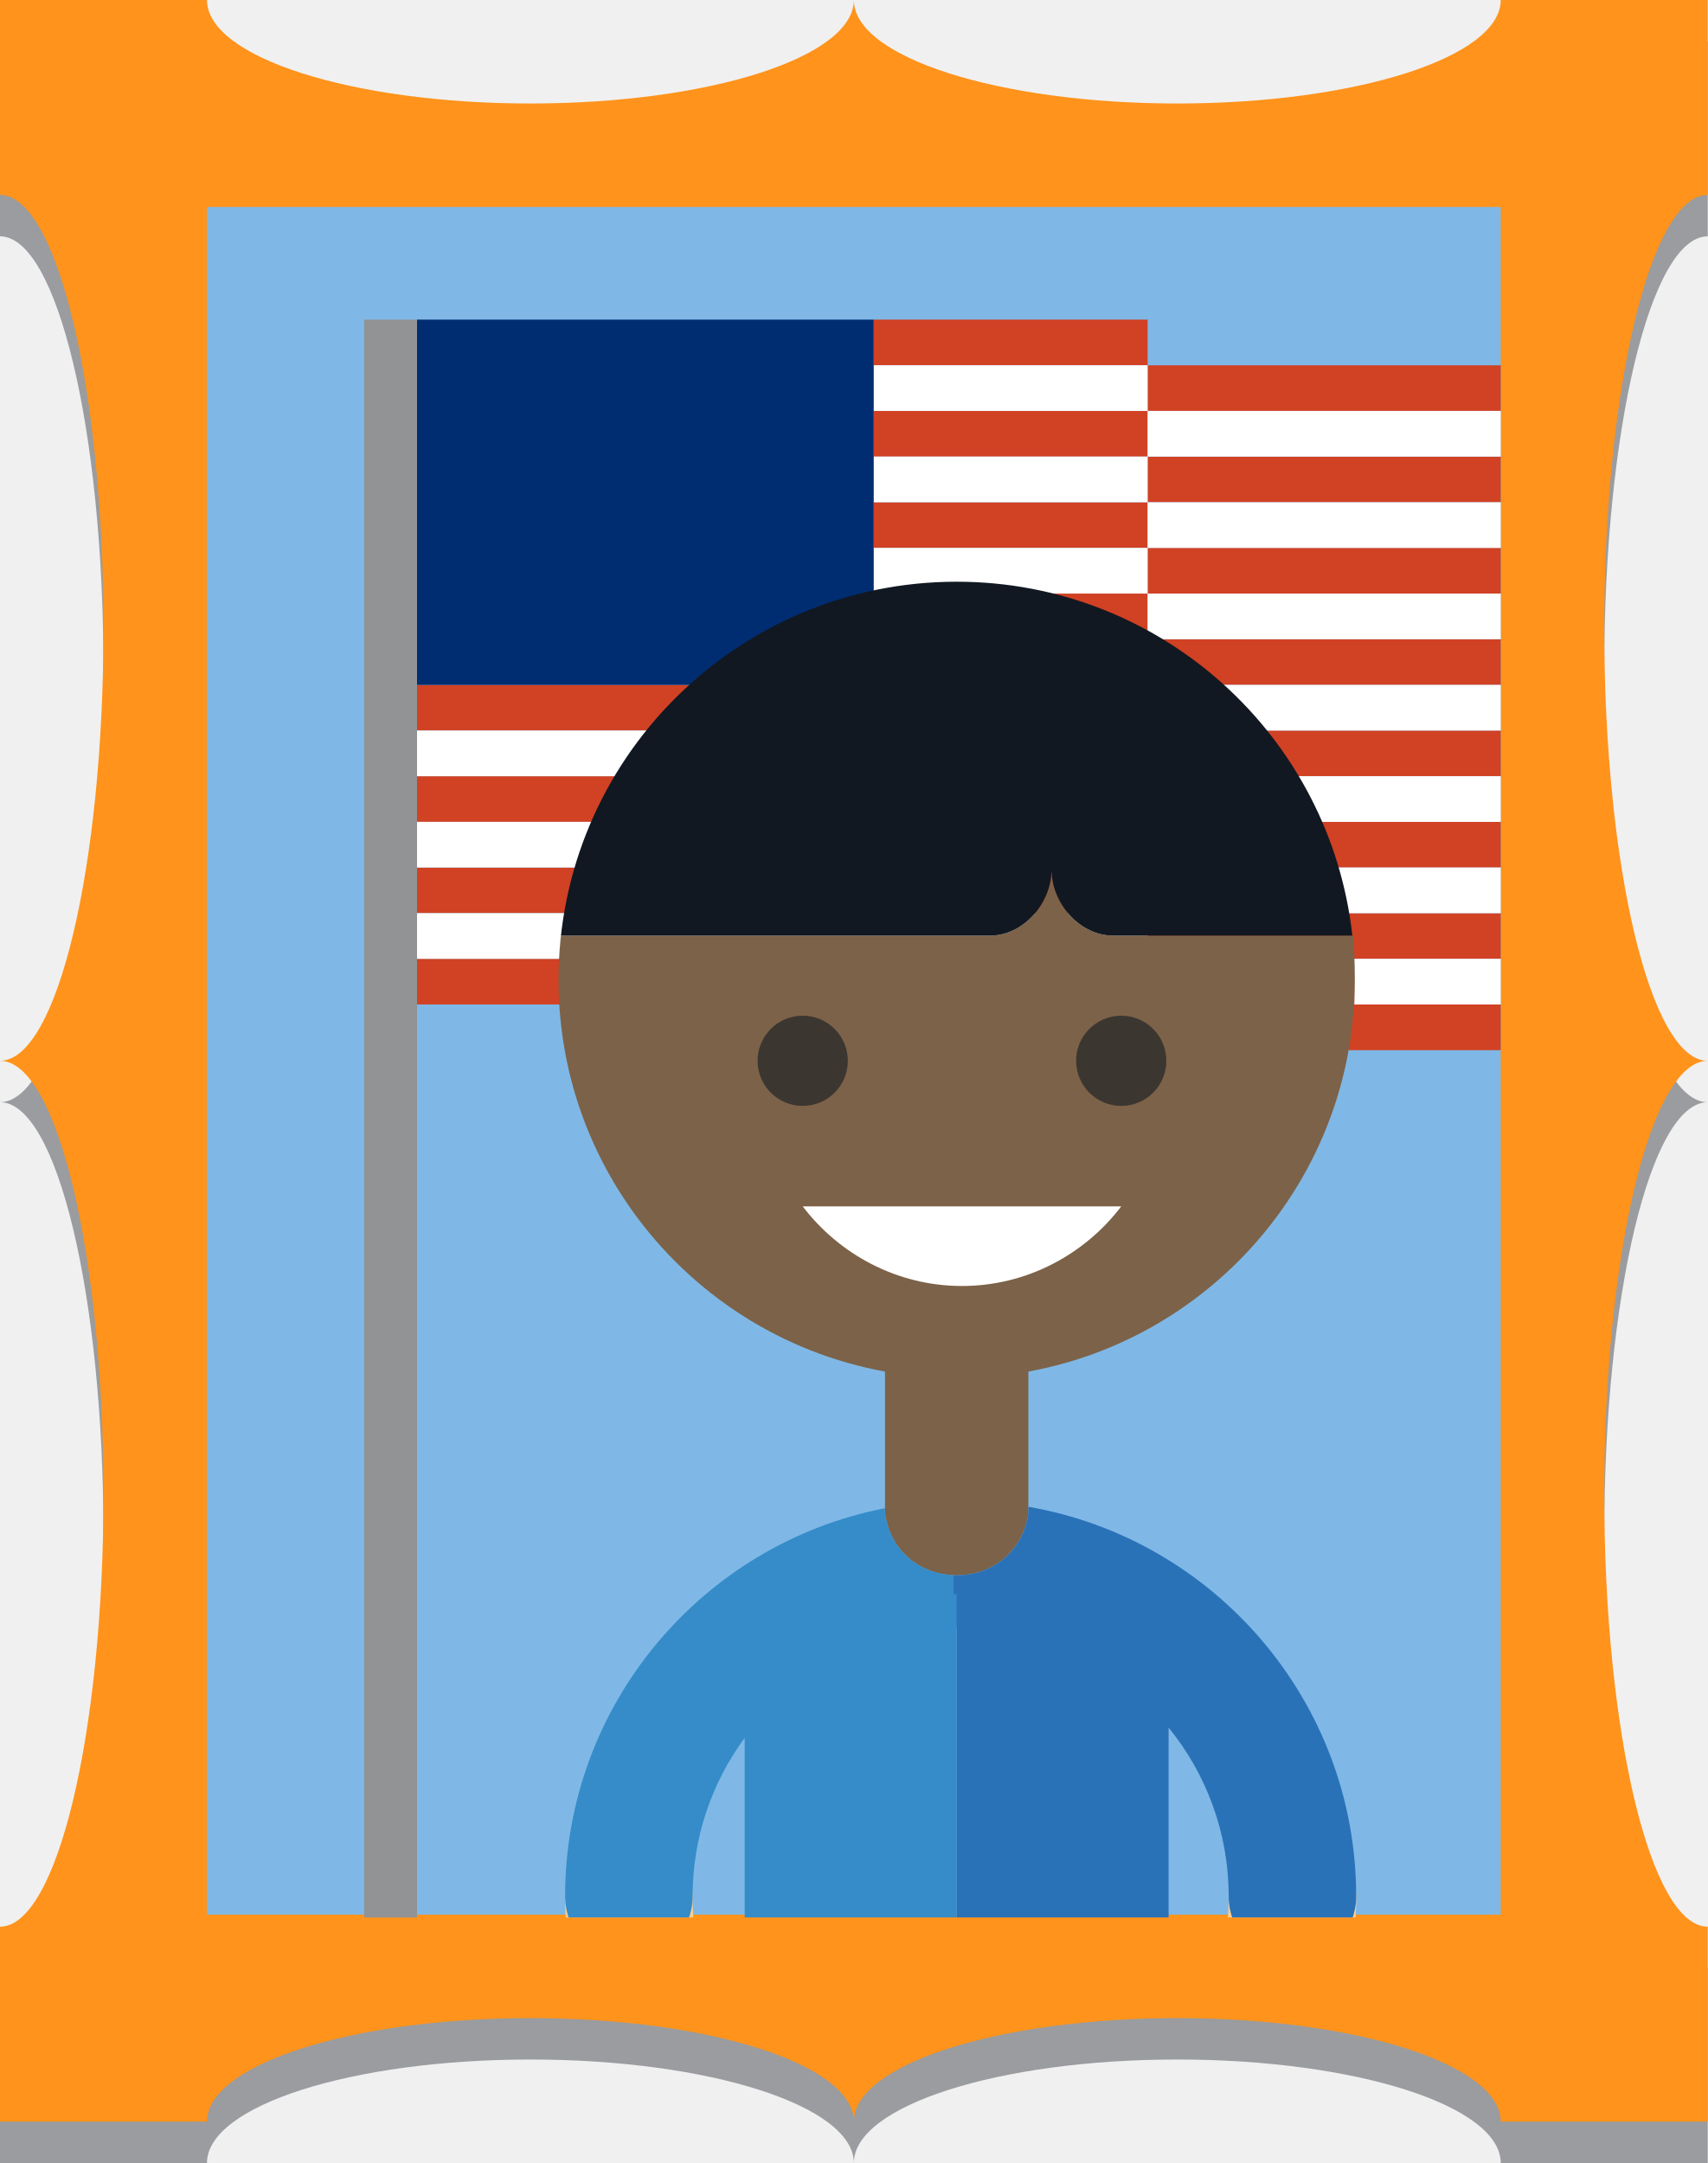
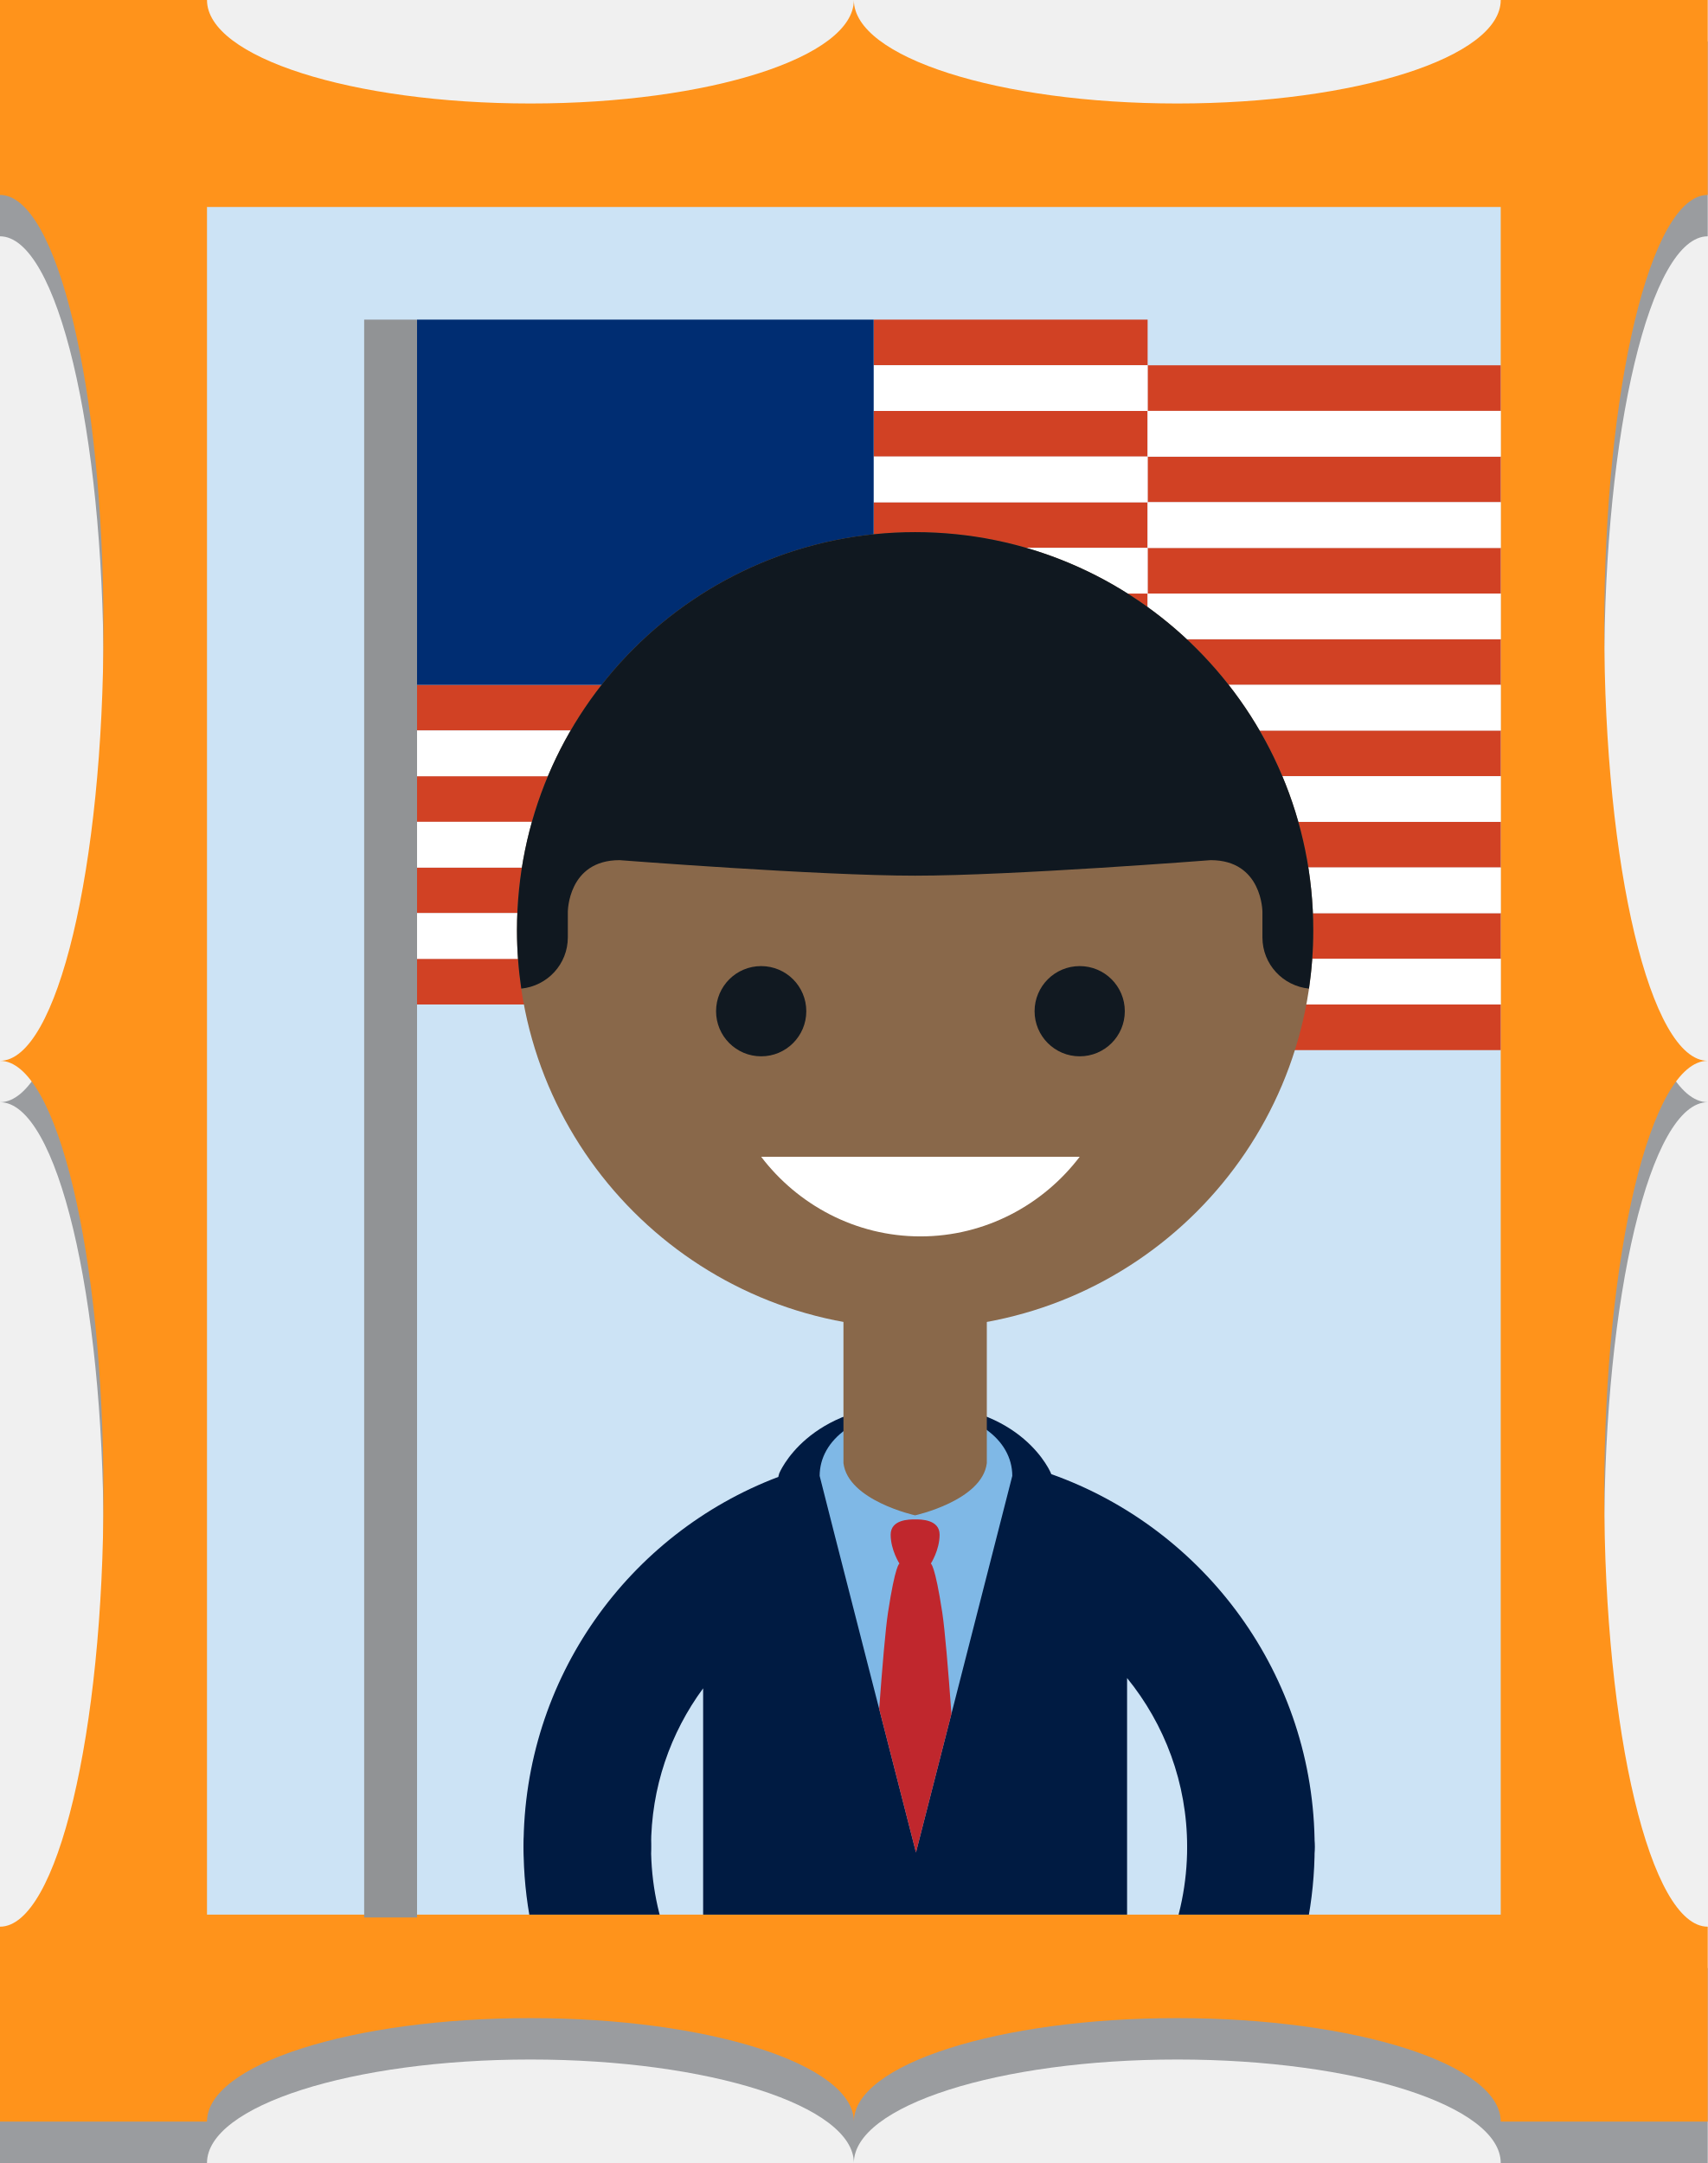
<svg xmlns="http://www.w3.org/2000/svg" xmlns:xlink="http://www.w3.org/1999/xlink" version="1.1" id="Layer_1" x="0px" y="0px" width="165px" height="209px" viewBox="0 0 165 209" enable-background="new 0 0 165 209" xml:space="preserve">
+   <path opacity="0.5" fill="#43484E" d="M165,106.5L165,106.5c-5.521-0.001-9.999-18.73-9.999-41.833s4.478-41.832,9.999-41.833V4h-20  c0,5.523-13.991,10-31.25,10C96.492,14,82.5,9.523,82.5,4c0,5.523-13.991,10-31.25,10C33.992,14,20,9.523,20,4H0v18.834  c5.523,0,10,18.729,10,41.833S5.523,106.5,0,106.5l0,0c5.523,0,10,18.73,10,41.834s-4.477,41.832-10,41.832V209h20  c0-5.522,13.992-10,31.25-10c17.259,0,31.25,4.478,31.25,10c0-5.522,13.992-10,31.25-10c17.259,0,31.25,4.478,31.25,10h20v-18.834  c-5.521,0-9.999-18.729-9.999-41.832C155.001,125.23,159.479,106.502,165,106.5z" />
+   <path fill="#FF931B" d="M165,102.5L165,102.5c-5.521-0.001-9.999-18.73-9.999-41.833s4.478-41.832,9.999-41.833V0h-20  c0,5.523-13.991,10-31.25,10C96.492,10,82.5,5.523,82.5,0c0,5.523-13.991,10-31.25,10C33.992,10,20,5.523,20,0H0v18.834  c5.523,0,10,18.729,10,41.833S5.523,102.5,0,102.5l0,0c5.523,0,10,18.73,10,41.834s-4.477,41.832-10,41.832V205h20  c0-5.522,13.992-10,31.25-10c17.259,0,31.25,4.478,31.25,10c0-5.522,13.992-10,31.25-10c17.259,0,31.25,4.478,31.25,10h20v-18.834  c-5.521,0-9.999-18.729-9.999-41.832C155.001,121.23,159.479,102.502,165,102.5z" />
+   <rect x="20" y="20" fill="#CCE3F5" width="125" height="165" />
  <g>
-     <path opacity="0.5" fill="#43484E" d="M165,106.501L165,106.501c-5.523-0.001-10-18.73-10-41.833c0-23.104,4.477-41.833,10-41.833   V4h-20c0,5.523-13.992,10-31.25,10C96.49,14,82.499,9.523,82.499,4c0,5.523-13.991,10-31.25,10s-31.25-4.477-31.25-10h-20v18.834   c5.523,0,10,18.729,10,41.833c0,23.104-4.477,41.832-10,41.832v0.001c5.523,0,10,18.729,10,41.833s-4.477,41.833-10,41.833V209h20   c0-5.522,13.991-10,31.25-10s31.25,4.478,31.25,10c0-5.522,13.991-10,31.251-10c17.258,0,31.25,4.478,31.25,10h20v-18.833   c-5.523-0.001-10-18.729-10-41.833S159.477,106.502,165,106.501z" />
-     <path fill="#FF931B" d="M165,102.501L165,102.501c-5.523-0.001-10-18.73-10-41.833c0-23.104,4.477-41.833,10-41.833V0h-20   c0,5.523-13.992,10-31.25,10C96.49,10,82.499,5.523,82.499,0c0,5.523-13.991,10-31.25,10s-31.25-4.477-31.25-10h-20v18.834   c5.523,0,10,18.729,10,41.833c0,23.104-4.477,41.832-10,41.832v0.001c5.523,0,10,18.729,10,41.833s-4.477,41.833-10,41.833V205h20   c0-5.522,13.991-10,31.25-10s31.25,4.478,31.25,10c0-5.522,13.991-10,31.251-10c17.258,0,31.25,4.478,31.25,10h20v-18.833   c-5.523-0.001-10-18.729-10-41.833S159.477,102.502,165,102.501z" />
-     <rect x="19.999" y="20" fill="#7FB8E6" width="125.001" height="165" />
-     <g>
-       <defs>
-         <rect id="SVGID_1_" x="19.999" y="20" width="125.001" height="165" />
-       </defs>
-       <clipPath id="SVGID_2_">
-         <use xlink:href="#SVGID_1_" overflow="visible" />
-       </clipPath>
-       <g clip-path="url(#SVGID_2_)">
-         <rect x="84.412" y="30.883" fill="#D14124" width="26.471" height="4.412" />
-         <rect x="84.412" y="39.707" fill="#D14124" width="26.471" height="4.411" />
-         <rect x="84.412" y="48.53" fill="#D14124" width="26.471" height="4.412" />
-         <rect x="84.412" y="57.353" fill="#D14124" width="26.471" height="4.413" />
-         <rect x="40" y="66.177" fill="#D14124" width="70.883" height="4.411" />
-         <rect x="40" y="75" fill="#D14124" width="70.883" height="4.412" />
-         <rect x="40" y="83.824" fill="#D14124" width="70.883" height="4.411" />
-         <rect x="40" y="92.646" fill="#D14124" width="70.883" height="4.412" />
-         <rect x="110.883" y="35.294" fill="#D14124" width="44.117" height="4.412" />
-         <rect x="110.883" y="44.118" fill="#D14124" width="44.117" height="4.412" />
-         <rect x="110.883" y="52.941" fill="#D14124" width="44.117" height="4.412" />
-         <rect x="110.883" y="61.766" fill="#D14124" width="44.117" height="4.411" />
-         <rect x="110.883" y="70.588" fill="#D14124" width="44.117" height="4.412" />
-         <rect x="110.883" y="79.412" fill="#D14124" width="44.117" height="4.412" />
-         <rect x="110.883" y="88.235" fill="#D14124" width="44.117" height="4.411" />
-         <rect x="110.883" y="97.059" fill="#D14124" width="44.117" height="4.412" />
-         <rect x="84.412" y="35.294" fill="#FFFFFF" width="26.471" height="4.412" />
-         <rect x="84.412" y="44.118" fill="#FFFFFF" width="26.471" height="4.412" />
-         <rect x="84.412" y="52.941" fill="#FFFFFF" width="26.471" height="4.412" />
-         <rect x="84.412" y="61.766" fill="#FFFFFF" width="26.471" height="4.411" />
-         <rect x="40" y="70.588" fill="#FFFFFF" width="70.883" height="4.412" />
-         <rect x="40" y="79.412" fill="#FFFFFF" width="70.883" height="4.412" />
-         <rect x="40" y="88.235" fill="#FFFFFF" width="70.883" height="4.411" />
-         <rect x="110.883" y="39.707" fill="#FFFFFF" width="44.117" height="4.411" />
-         <rect x="110.883" y="48.53" fill="#FFFFFF" width="44.117" height="4.412" />
-         <rect x="110.883" y="57.353" fill="#FFFFFF" width="44.117" height="4.413" />
-         <rect x="110.883" y="66.177" fill="#FFFFFF" width="44.117" height="4.411" />
-         <rect x="110.883" y="75" fill="#FFFFFF" width="44.117" height="4.412" />
-         <rect x="110.883" y="83.824" fill="#FFFFFF" width="44.117" height="4.411" />
-         <rect x="110.883" y="92.646" fill="#FFFFFF" width="44.117" height="4.412" />
-         <rect x="40.294" y="30.883" fill="#002D72" width="44.118" height="35.294" />
-       </g>
+     <defs>
+       <rect id="SVGID_1_" x="20" y="20" width="125" height="165" />
+     </defs>
+     <clipPath id="SVGID_2_">
+       <use xlink:href="#SVGID_1_" overflow="visible" />
+     </clipPath>
+     <rect x="84.412" y="30.883" clip-path="url(#SVGID_2_)" fill="#D14124" width="26.471" height="4.411" />
+     <rect x="84.412" y="39.706" clip-path="url(#SVGID_2_)" fill="#D14124" width="26.471" height="4.411" />
+     <rect x="84.412" y="48.529" clip-path="url(#SVGID_2_)" fill="#D14124" width="26.471" height="4.412" />
+     <rect x="84.412" y="57.353" clip-path="url(#SVGID_2_)" fill="#D14124" width="26.471" height="4.413" />
+     <rect x="40.002" y="66.177" clip-path="url(#SVGID_2_)" fill="#D14124" width="70.881" height="4.411" />
+     <rect x="40.002" y="75" clip-path="url(#SVGID_2_)" fill="#D14124" width="70.881" height="4.411" />
+     <rect x="40.002" y="83.823" clip-path="url(#SVGID_2_)" fill="#D14124" width="70.881" height="4.411" />
+     <rect x="40.002" y="92.646" clip-path="url(#SVGID_2_)" fill="#D14124" width="70.881" height="4.412" />
+     <rect x="110.883" y="35.294" clip-path="url(#SVGID_2_)" fill="#D14124" width="44.117" height="4.412" />
+     <rect x="110.883" y="44.117" clip-path="url(#SVGID_2_)" fill="#D14124" width="44.117" height="4.412" />
+     <rect x="110.883" y="52.941" clip-path="url(#SVGID_2_)" fill="#D14124" width="44.117" height="4.411" />
+     <rect x="110.883" y="61.766" clip-path="url(#SVGID_2_)" fill="#D14124" width="44.117" height="4.411" />
+     <rect x="110.883" y="70.588" clip-path="url(#SVGID_2_)" fill="#D14124" width="44.117" height="4.412" />
+     <rect x="110.883" y="79.411" clip-path="url(#SVGID_2_)" fill="#D14124" width="44.117" height="4.412" />
+     <rect x="110.883" y="88.234" clip-path="url(#SVGID_2_)" fill="#D14124" width="44.117" height="4.412" />
+     <rect x="110.883" y="97.059" clip-path="url(#SVGID_2_)" fill="#D14124" width="44.117" height="4.411" />
+     <rect x="84.412" y="35.294" clip-path="url(#SVGID_2_)" fill="#FFFFFF" width="26.471" height="4.412" />
+     <rect x="84.412" y="44.117" clip-path="url(#SVGID_2_)" fill="#FFFFFF" width="26.471" height="4.412" />
+     <rect x="84.412" y="52.941" clip-path="url(#SVGID_2_)" fill="#FFFFFF" width="26.471" height="4.411" />
+     <rect x="84.412" y="61.766" clip-path="url(#SVGID_2_)" fill="#FFFFFF" width="26.471" height="4.411" />
+     <rect x="40.002" y="70.588" clip-path="url(#SVGID_2_)" fill="#FFFFFF" width="70.881" height="4.412" />
+     <rect x="40.002" y="79.411" clip-path="url(#SVGID_2_)" fill="#FFFFFF" width="70.881" height="4.412" />
+     <rect x="40.002" y="88.234" clip-path="url(#SVGID_2_)" fill="#FFFFFF" width="70.881" height="4.412" />
+     <rect x="110.883" y="39.706" clip-path="url(#SVGID_2_)" fill="#FFFFFF" width="44.117" height="4.411" />
+     <rect x="110.883" y="48.529" clip-path="url(#SVGID_2_)" fill="#FFFFFF" width="44.117" height="4.412" />
+     <rect x="110.883" y="57.353" clip-path="url(#SVGID_2_)" fill="#FFFFFF" width="44.117" height="4.413" />
+     <rect x="110.883" y="66.177" clip-path="url(#SVGID_2_)" fill="#FFFFFF" width="44.117" height="4.411" />
+     <rect x="110.883" y="75" clip-path="url(#SVGID_2_)" fill="#FFFFFF" width="44.117" height="4.411" />
+     <rect x="110.883" y="83.823" clip-path="url(#SVGID_2_)" fill="#FFFFFF" width="44.117" height="4.411" />
+     <rect x="110.883" y="92.646" clip-path="url(#SVGID_2_)" fill="#FFFFFF" width="44.117" height="4.412" />
+     <rect x="40.295" y="30.883" clip-path="url(#SVGID_2_)" fill="#002D72" width="44.117" height="35.294" />
+   </g>
+   <rect x="35.186" y="30.883" fill="#919395" width="5.109" height="154.393" />
+   <g>
+     <defs>
+       <rect id="SVGID_3_" x="20" y="20" width="125" height="165" />
+     </defs>
+     <clipPath id="SVGID_4_">
+       <use xlink:href="#SVGID_3_" overflow="visible" />
+     </clipPath>
+     <g clip-path="url(#SVGID_4_)">
+       <path fill="#001B42" d="M66.181,207.326c-1.573,0-3.146-0.598-4.347-1.794c-7.254-7.225-11.249-16.842-11.249-27.08    c0-3.4,2.759-6.158,6.158-6.158c3.403,0,6.161,2.758,6.161,6.158c0,6.939,2.709,13.455,7.625,18.352    c2.408,2.399,2.418,6.3,0.018,8.712C69.342,206.724,67.762,207.326,66.181,207.326z" />
+       <circle fill="#89684A" cx="88.418" cy="89.886" r="38.469" />
+       <path fill="#101820" d="M88.419,51.416c-21.246,0-38.47,17.224-38.47,38.47c0,1.916,0.145,3.798,0.415,5.639    c2.522-0.255,4.499-2.359,4.499-4.949v-2.464c0,0,0-5,5-5c0,0,19.291,1.5,28.555,1.5c9.266,0,28.557-1.5,28.557-1.5c5,0,5,5,5,5    v2.464c0,2.59,1.976,4.694,4.498,4.949c0.271-1.841,0.415-3.723,0.415-5.639C126.888,68.64,109.664,51.416,88.419,51.416z" />
+       <polygon fill="#544741" points="108.898,201.37 108.898,274.034 101.719,274.034 88.111,201.37   " />
+       <polygon fill="#746458" points="67.937,201.37 67.937,274.034 75.118,274.034 88.111,201.37   " />
+       <path fill="#001B42" d="M111.221,207.528c-1.598,0-3.197-0.619-4.402-1.854c-2.379-2.431-2.337-6.332,0.096-8.711    c5.021-4.912,7.787-11.486,7.787-18.512c0-3.4,2.759-6.158,6.162-6.158c3.398,0,6.158,2.758,6.158,6.158    c0,10.367-4.082,20.069-11.492,27.32C114.33,206.944,112.775,207.528,111.221,207.528z" />
+       <path fill="#FFFFFF" d="M73.543,111.772c3.51,4.615,9.095,7.695,15.387,7.695c6.296,0,11.881-3.08,15.391-7.695H73.543z" />
+       <circle fill="#111921" cx="104.32" cy="97.708" r="4.359" />
+       <circle fill="#111921" cx="73.545" cy="97.708" r="4.359" />
+       <path fill="#001B42" d="M101.557,142.431c0-0.012,0.004-0.024,0.004-0.036c0,0-2.685-6.73-13.143-6.73    c-10.459,0-13.143,6.73-13.143,6.73c0,0.104-0.076,0.205-0.066,0.308c-14.432,5.466-24.624,19.427-24.624,35.75    c0,3.402,2.759,6.16,6.158,6.16c3.403,0,6.161-2.758,6.161-6.16c0-5.729,1.873-11.027,5.032-15.318v30.667    c0.78,1.056,1.642,2.06,2.593,3.003c1.258,1.254,1.857,2.918,1.801,4.566h16.088h16.646c0-1.601,0.615-3.197,1.85-4.406    c0.709-0.693,1.367-1.424,1.984-2.179V162.14c3.625,4.458,5.803,10.135,5.803,16.312c0,3.402,2.759,6.16,6.162,6.16    c3.398,0,6.158-2.758,6.158-6.16C127.021,161.85,116.377,147.691,101.557,142.431z" />
+       <path fill="#7FB8E6" d="M97.807,142.61c0-3.498-3.615-6.334-9.307-6.334s-9.305,2.836-9.305,6.334    c0,0.098,9.305,36.382,9.305,36.382S97.807,142.621,97.807,142.61z" />
+       <path fill="#89684A" d="M88.418,146.42c0,0,6.486-1.425,6.928-5.046v-15.241H81.494v15.239    C81.933,144.995,88.418,146.42,88.418,146.42z" />
+       <rect x="108.898" y="264.921" fill="#544741" width="3.037" height="9.113" />
+       <path fill="#544741" d="M121.049,274.034c0-5.033-4.08-9.113-9.113-9.113s-9.113,4.08-9.113,9.113" />
+       <rect x="64.898" y="264.921" fill="#746458" width="3.038" height="9.113" />
+       <path fill="#746458" d="M55.785,274.034c0-5.033,4.08-9.113,9.113-9.113c5.034,0,9.113,4.08,9.113,9.113" />
+       <path fill="#C0272D" d="M85.797,155.82c-0.242,1.585-0.549,5.209-0.851,9.307c1.907,7.444,3.554,13.865,3.554,13.865    s1.574-6.151,3.428-13.393c-0.312-4.289-0.635-8.134-0.885-9.779c-0.713-4.677-1.107-4.739-1.107-4.739s0.849-1.311,0.849-2.792    c0-1.48-1.821-1.479-2.364-1.479c-0.545,0-2.365-0.002-2.365,1.479c0,1.481,0.848,2.792,0.848,2.792S86.509,151.144,85.797,155.82    z" />
    </g>
-     <g>
-       <defs>
-         <rect id="SVGID_3_" x="37.764" y="40.775" width="109.47" height="144.5" />
-       </defs>
-       <clipPath id="SVGID_4_">
-         <use xlink:href="#SVGID_3_" overflow="visible" />
-       </clipPath>
-       <g clip-path="url(#SVGID_4_)">
-         <g>
-           <g>
-             <polygon fill="#544741" points="112.912,206.162 112.912,278.826 105.732,278.826 92.125,206.162      " />
-           </g>
-           <g>
-             <polygon fill="#746458" points="71.95,206.162 71.95,278.826 79.132,278.826 92.125,206.162      " />
-           </g>
-         </g>
-         <g>
-           <path fill="#7C6248" d="M130.66,90.404h-1.039h-18.979h-3.078c-3.246,0-5.854-3.076-5.955-6.154h-0.018      c-0.102,3.078-2.705,6.154-5.947,6.154h-5.521H54.204c-0.154,1.404-0.24,2.828-0.24,4.274c0,21.247,17.224,38.47,38.468,38.47      c21.246,0,38.471-17.223,38.471-38.47c0-1.763-0.074-3.239-0.162-4.274H130.66z" />
-         </g>
-         <g>
-           <path fill="#FDCE8C" d="M115.234,212.32c-1.598,0-3.197-0.619-4.402-1.853c-2.379-2.431-2.336-6.332,0.096-8.712      c5.021-4.912,7.787-11.486,7.787-18.511c0-3.401,2.76-6.159,6.162-6.159c3.398,0,6.158,2.758,6.158,6.159      c0,10.366-4.082,20.069-11.492,27.319C118.344,211.736,116.789,212.32,115.234,212.32z" />
-         </g>
-         <g>
-           <g>
-             <path fill="#111821" d="M90.123,90.404h5.521c3.242,0,5.846-3.076,5.947-6.154h0.018c0.102,3.078,2.709,6.154,5.955,6.154       h3.078h18.979h1.039h0.004c-2.127-19.235-18.428-34.196-38.232-34.196c-21.244,0-38.468,17.223-38.468,38.47       c0-1.446,0.086-2.87,0.24-4.274H90.123z" />
-           </g>
-           <g>
-             <path fill="#D04327" d="M130.664,98.953h0.076c0.088-1.035,0.162-2.512,0.162-4.274       C130.902,96.125,130.818,97.549,130.664,98.953z" />
-           </g>
-         </g>
-         <g>
-           <path fill="#FFFFFF" d="M77.557,116.564c3.51,4.615,9.096,7.695,15.387,7.695c6.297,0,11.881-3.08,15.391-7.695H77.557z" />
-         </g>
-         <g opacity="0.6">
-           <circle fill="#111921" cx="108.334" cy="102.5" r="4.359" />
-         </g>
-         <g opacity="0.6">
-           <circle fill="#111921" cx="77.558" cy="102.5" r="4.359" />
-         </g>
-         <g>
-           <path fill="#7C6248" d="M92.432,152.213c3.559,0,6.486-2.426,6.928-6.047v-15.24H85.508v15.239      C85.947,149.787,88.875,152.213,92.432,152.213z" />
-         </g>
-         <path fill="#2A72B8" d="M99.359,145.59v0.576c-0.441,3.621-3.369,6.047-6.928,6.047c-0.102,0-0.205-0.006-0.307-0.008v5.1     c0.102,0.012,0.205,0.022,0.307,0.026v48.831h16.646c0-1.6,0.615-3.197,1.85-4.406c0.709-0.692,1.367-1.423,1.984-2.179v-32.646     c3.625,4.459,5.803,10.135,5.803,16.313c0,3.401,2.76,6.16,6.162,6.16c3.398,0,6.158-2.759,6.158-6.16     C131.035,164.401,117.326,148.7,99.359,145.59z" />
-         <g>
-           <path fill="#FDCE8C" d="M70.194,212.119c-1.573,0-3.146-0.598-4.346-1.795c-7.254-7.225-11.25-16.842-11.25-27.079      c0-3.401,2.758-6.159,6.158-6.159c3.403,0,6.161,2.758,6.161,6.159c0,6.938,2.709,13.455,7.625,18.352      c2.409,2.399,2.418,6.3,0.019,8.712C73.356,211.516,71.775,212.119,70.194,212.119z" />
-         </g>
-         <path fill="#358CC8" d="M92.125,154.029v-1.83c-3.418-0.135-6.191-2.518-6.617-6.034v-0.435     c-17.589,3.42-30.909,18.939-30.909,37.515c0,3.401,2.758,6.16,6.158,6.16c3.403,0,6.161-2.759,6.161-6.16     c0-5.729,1.873-11.028,5.032-15.319v30.668c0.78,1.055,1.643,2.059,2.592,3.003c1.258,1.253,1.857,2.917,1.801,4.565h16.088     v-52.133H92.125z" />
-         <rect x="112.912" y="269.713" fill="#544741" width="3.037" height="9.113" />
-         <path fill="#544741" d="M125.062,278.826c0-5.033-4.08-9.113-9.113-9.113s-9.113,4.08-9.113,9.113" />
-         <rect x="68.912" y="269.713" fill="#746458" width="3.039" height="9.113" />
-         <path fill="#746458" d="M59.799,278.826c0-5.033,4.08-9.113,9.112-9.113c5.035,0,9.114,4.08,9.114,9.113" />
-       </g>
-     </g>
-     <rect x="35.184" y="30.883" fill="#919395" width="5.11" height="154.393" />
  </g>
</svg>
